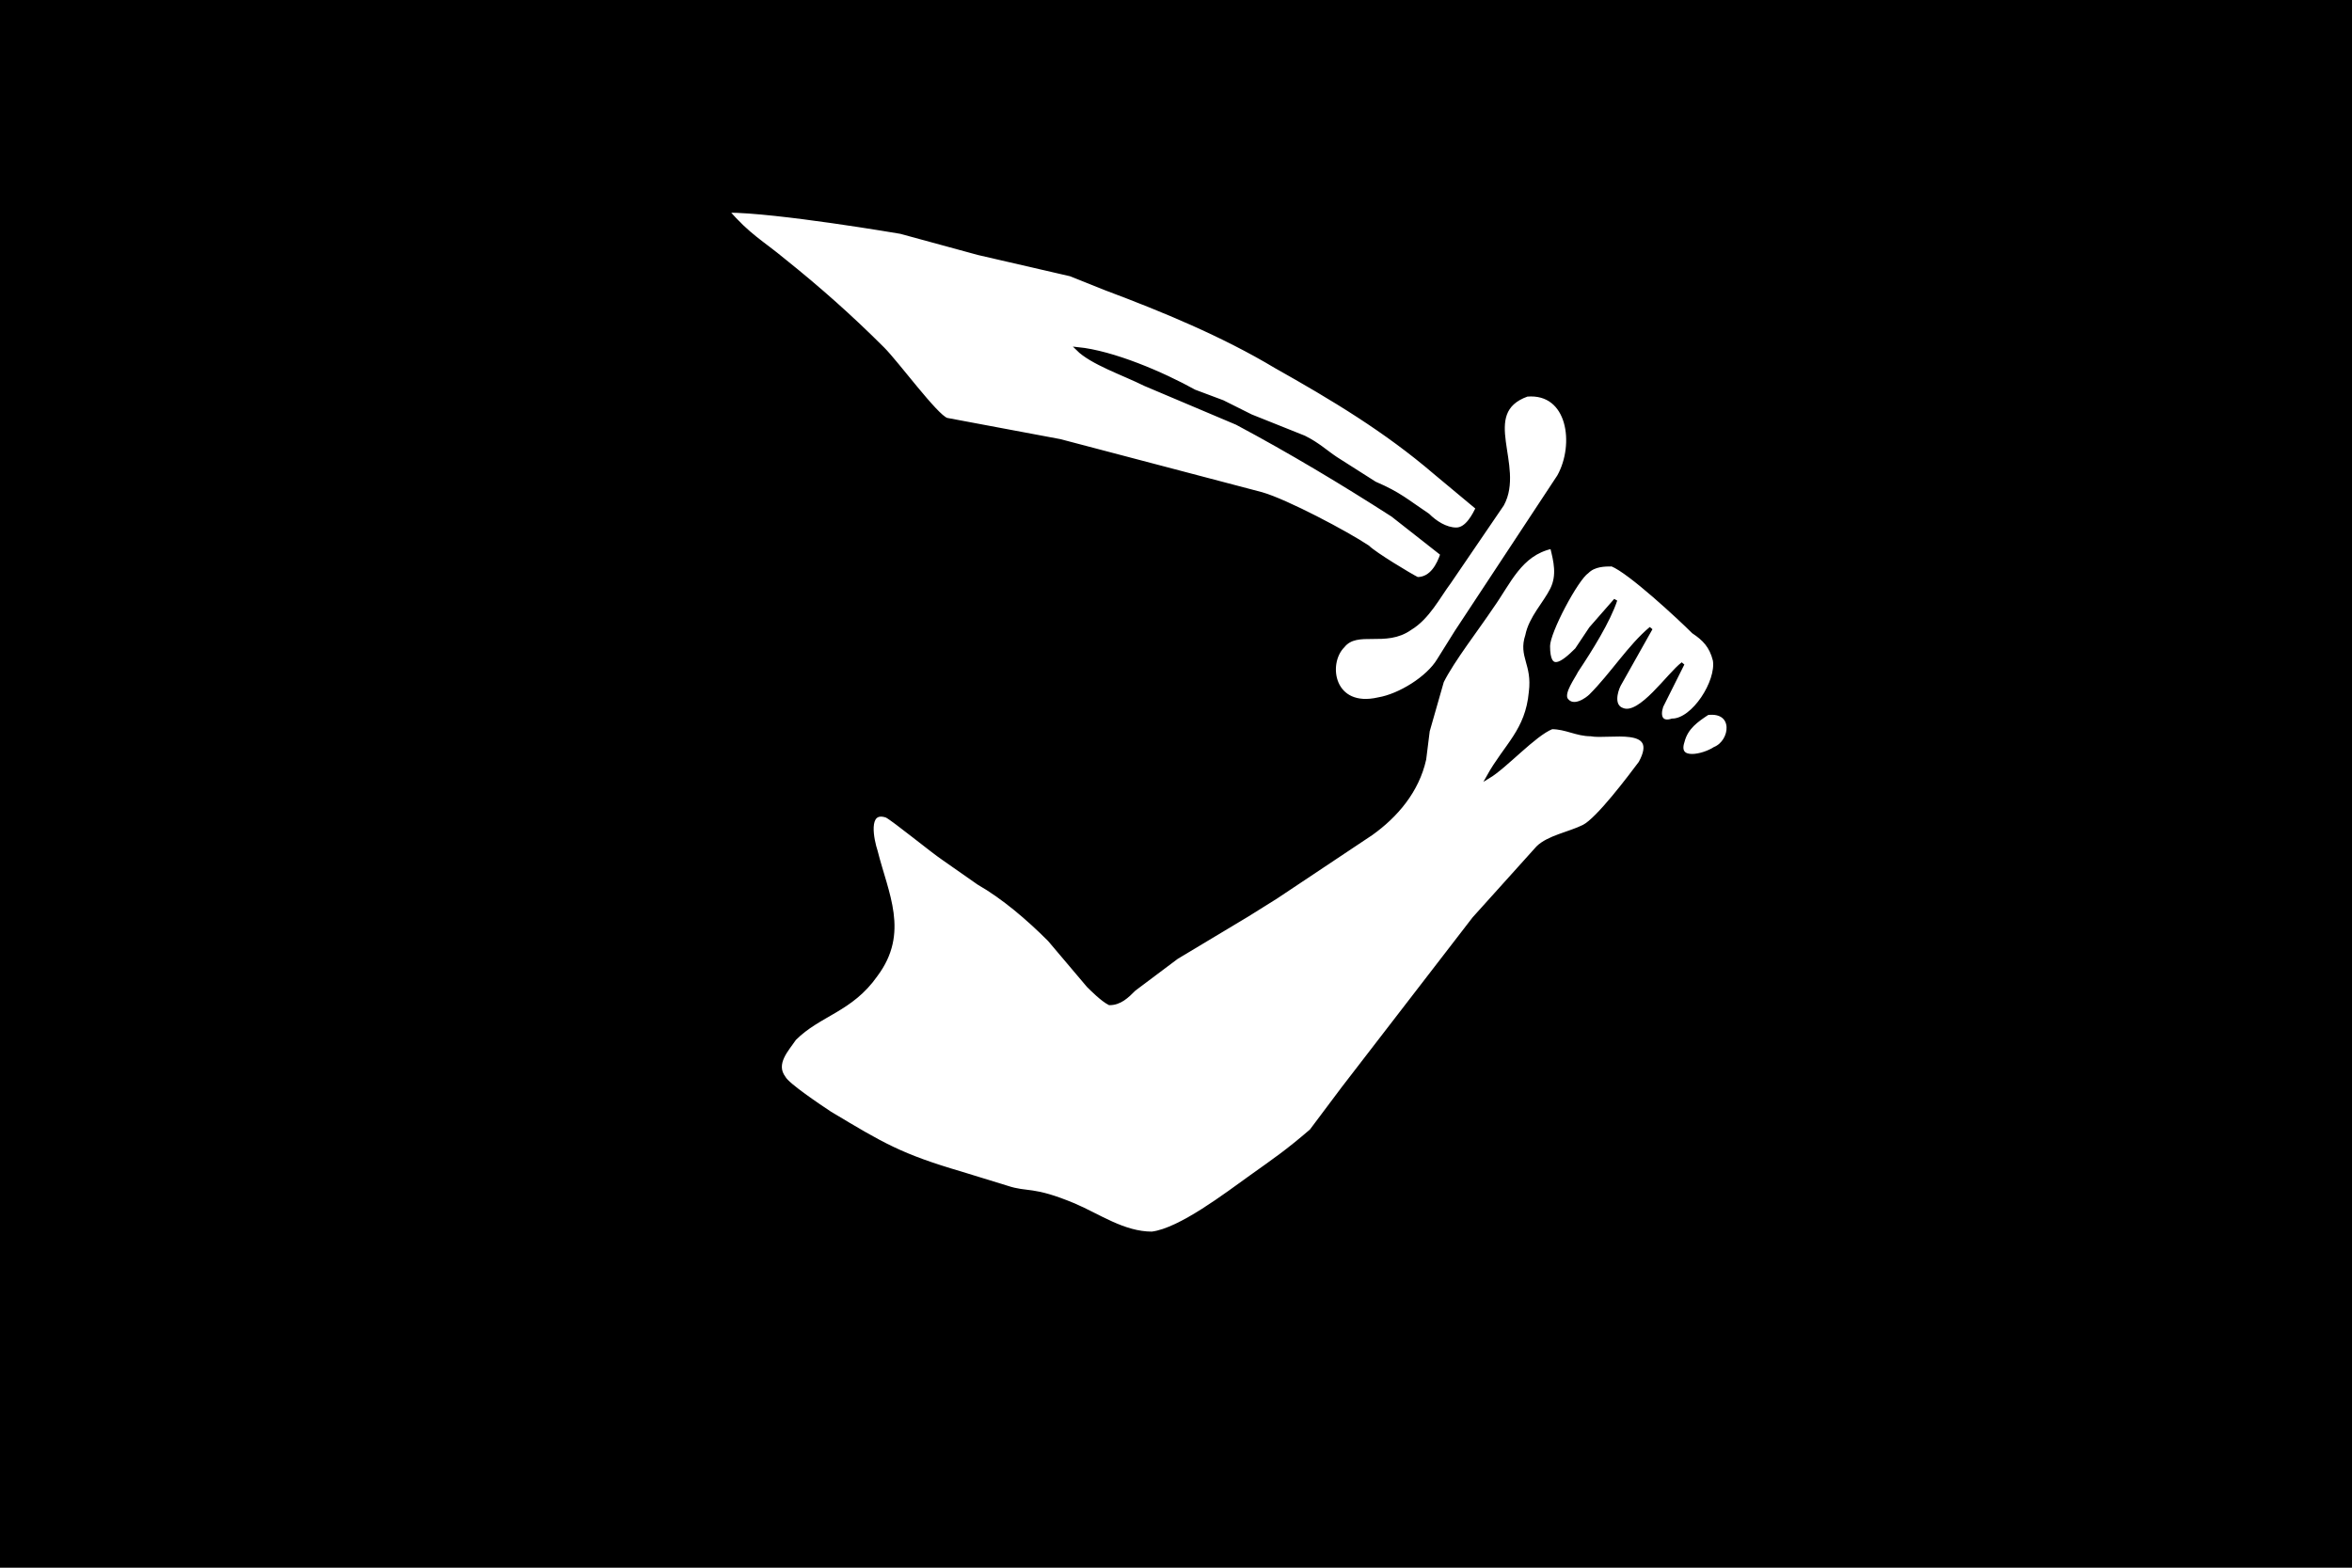
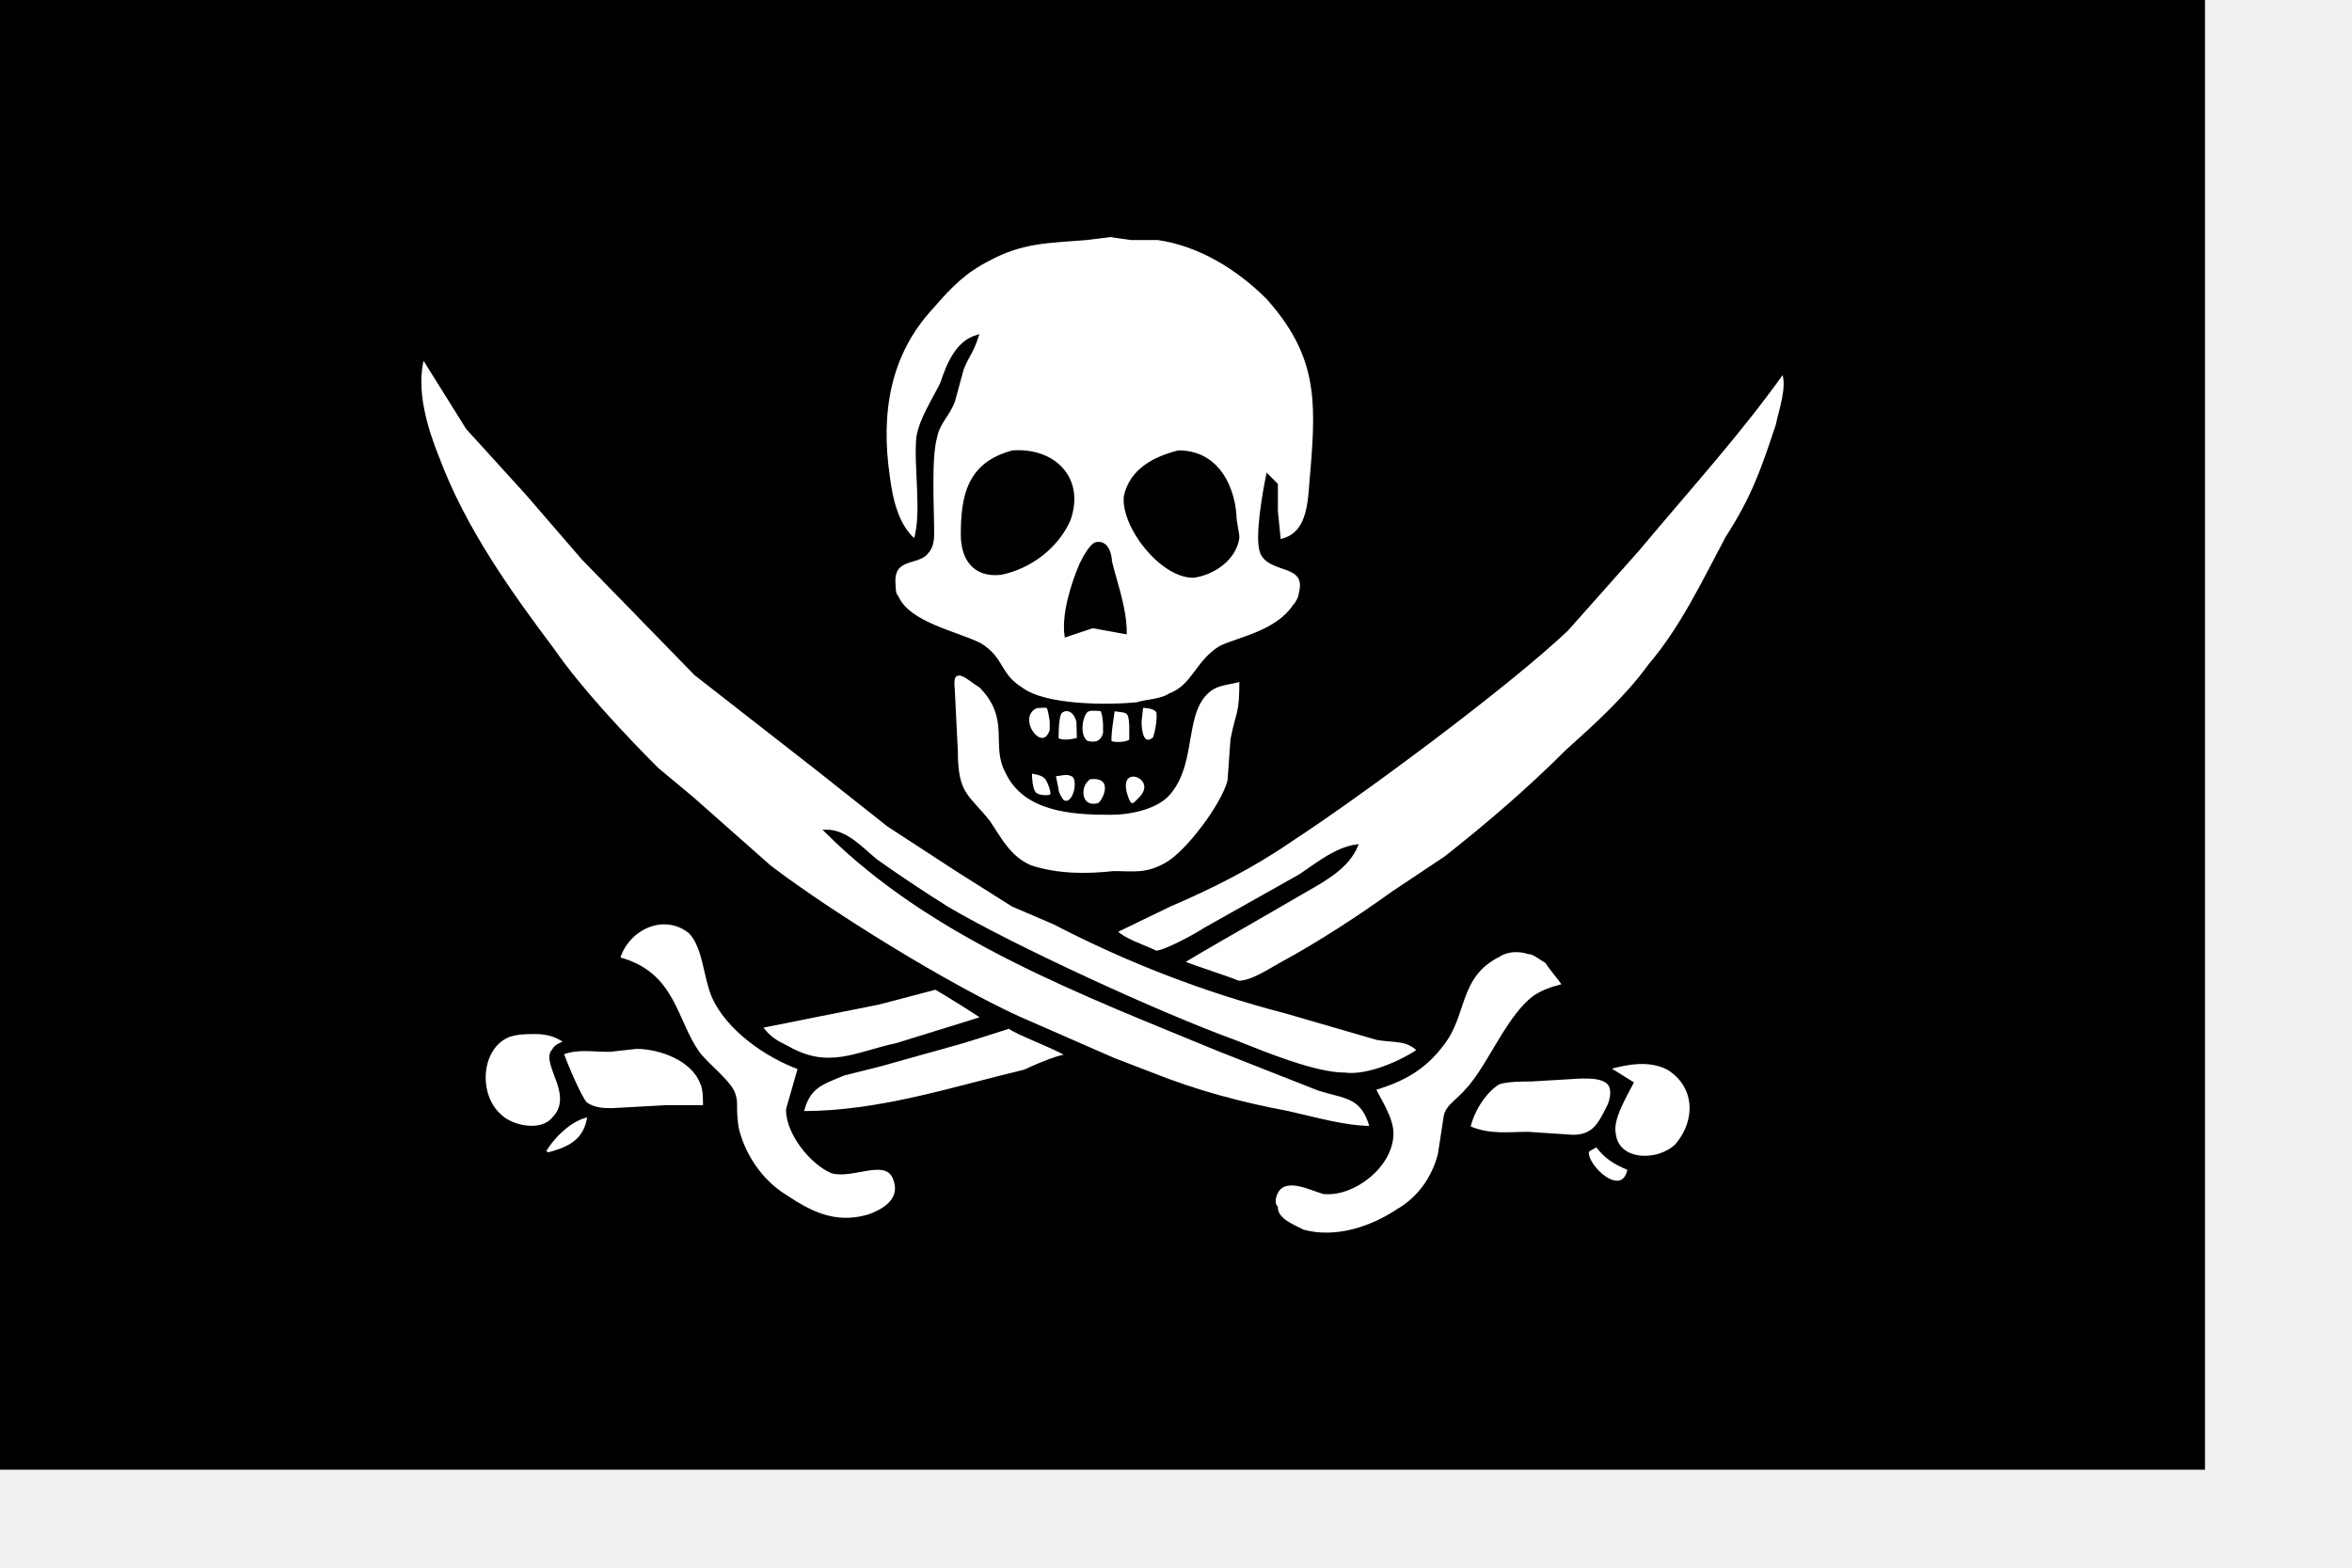
- <svg xmlns="http://www.w3.org/2000/svg" xmlns:xlink="http://www.w3.org/1999/xlink" height="496.063" id="svg557" version="1.0" width="744.094" x="0" y="0">
+ <svg xmlns="http://www.w3.org/2000/svg" xmlns:xlink="http://www.w3.org/1999/xlink" id="svg557" width="210mm" height="140mm">
  <defs id="defs559">
    <linearGradient id="linearGradient668">
-       <stop id="stop669" offset="0" style="stop-color:#000000;stop-opacity:1;" />
-       <stop id="stop670" offset="1" style="stop-color:#ffffff;stop-opacity:1;" />
+       <stop style="stop-color:#000;stop-opacity:1;" offset="0" id="stop669" />
+       <stop style="stop-color:#fff;stop-opacity:1;" offset="1" id="stop670" />
    </linearGradient>
-     <linearGradient id="linearGradient671" x1="0.206" x2="1.138" xlink:href="#linearGradient668" y1="0.226" y2="1.29" />
+     <linearGradient xlink:href="#linearGradient668" id="linearGradient671" x1="0.206" y1="0.226" x2="1.138" y2="1.29" />
  </defs>
-   <rect height="496.063" id="rect657" style="font-size:12;fill:#000000;fill-opacity:1;fill-rule:evenodd;stroke-width:1pt;" width="744.094" x="0" y="-1.5000000e-05" />
-   <path d="M 540.208,225.701 C 536.849,227.94 533.491,230.179 532.371,234.658 C 530.132,241.375 539.088,239.136 542.447,236.897 C 548.045,234.658 549.164,224.582 540.208,225.701 z M 511.099,189.875 C 508.86,196.592 503.262,205.549 498.784,212.266 C 497.665,214.505 494.306,218.984 495.425,221.223 C 497.665,224.582 502.143,221.223 503.262,220.103 C 509.98,213.386 515.578,204.429 522.295,198.832 C 522.295,198.832 512.219,216.745 512.219,216.745 C 511.099,218.984 509.98,223.462 513.338,224.582 C 518.936,226.821 527.893,213.386 532.371,210.027 C 532.371,210.027 525.654,223.462 525.654,223.462 C 524.534,226.821 525.654,229.06 529.012,227.94 C 535.73,227.94 543.567,215.625 542.447,208.908 C 541.328,204.429 539.088,202.19 535.73,199.951 C 531.251,195.473 515.578,180.919 509.98,178.679 C 507.741,178.679 504.382,178.679 502.143,180.919 C 498.784,183.158 489.828,199.951 489.828,204.429 C 489.828,213.386 494.306,210.027 498.784,205.549 C 498.784,205.549 503.262,198.832 503.262,198.832 C 503.262,198.832 511.099,189.875 511.099,189.875 z M 470.795,245.853 C 476.393,235.777 483.11,231.299 484.23,218.984 C 485.349,210.027 480.871,207.788 483.11,201.071 C 484.23,195.473 488.708,190.995 490.947,186.516 C 493.186,182.038 492.067,177.56 490.947,173.082 C 480.871,175.321 477.512,184.277 471.915,192.114 C 467.436,198.832 459.599,208.908 456.241,215.625 C 456.241,215.625 451.762,231.299 451.762,231.299 C 451.762,231.299 450.643,240.255 450.643,240.255 C 448.404,250.331 441.686,258.168 433.849,263.766 C 433.849,263.766 403.621,283.918 403.621,283.918 C 403.621,283.918 394.665,289.516 394.665,289.516 C 394.665,289.516 372.273,302.951 372.273,302.951 C 372.273,302.951 358.839,313.027 358.839,313.027 C 356.599,315.266 354.36,317.505 351.002,317.505 C 348.763,316.386 345.404,313.027 344.284,311.907 C 344.284,311.907 331.969,297.353 331.969,297.353 C 325.252,290.636 317.415,283.918 309.578,279.44 C 309.578,279.44 298.382,271.603 298.382,271.603 C 295.023,269.364 282.708,259.288 280.469,258.168 C 273.752,255.929 275.991,266.005 277.11,269.364 C 280.469,282.799 287.187,295.114 277.11,308.549 C 269.273,319.744 259.197,320.864 251.36,328.701 C 249.121,332.06 244.643,336.538 248.002,341.016 C 249.121,343.255 259.197,349.973 262.556,352.212 C 279.35,362.288 284.947,365.647 303.98,371.244 C 303.98,371.244 318.534,375.723 318.534,375.723 C 325.252,377.962 326.371,375.723 339.806,381.32 C 347.643,384.679 355.48,390.277 364.436,390.277 C 373.393,389.157 387.947,377.962 395.784,372.364 C 403.621,366.766 406.98,364.527 414.817,357.81 C 414.817,357.81 424.893,344.375 424.893,344.375 C 424.893,344.375 466.317,290.636 466.317,290.636 C 466.317,290.636 486.469,268.245 486.469,268.245 C 489.828,264.886 496.545,263.766 501.023,261.527 C 505.501,259.288 515.578,245.853 518.936,241.375 C 525.654,229.06 508.86,233.538 503.262,232.418 C 498.784,232.418 495.425,230.179 490.947,230.179 C 485.349,232.418 476.393,242.495 470.795,245.853 z M 483.11,124.94 C 467.436,130.538 481.991,147.332 475.273,159.647 C 475.273,159.647 458.48,184.277 458.48,184.277 C 455.121,188.755 451.762,195.473 446.165,198.832 C 438.328,204.429 429.371,198.832 424.893,204.429 C 419.295,210.027 421.534,224.582 436.089,221.223 C 442.806,220.103 451.762,214.505 455.121,208.908 C 455.121,208.908 460.719,199.951 460.719,199.951 C 460.719,199.951 493.186,150.69 493.186,150.69 C 498.784,140.614 496.545,123.821 483.11,124.94 z M 230.089,66.723 C 236.806,74.56 241.284,76.799 248.002,82.397 C 259.197,91.353 269.273,100.31 279.35,110.386 C 283.828,114.864 296.143,131.658 299.502,132.777 C 299.502,132.777 335.328,139.495 335.328,139.495 C 335.328,139.495 399.143,156.288 399.143,156.288 C 406.98,158.527 426.012,168.603 432.73,173.082 C 434.969,175.321 446.165,182.038 448.404,183.158 C 452.882,183.158 455.121,178.679 456.241,175.321 C 456.241,175.321 440.567,163.006 440.567,163.006 C 424.893,152.929 408.099,142.853 391.306,133.897 C 391.306,133.897 362.197,121.582 362.197,121.582 C 355.48,118.223 345.404,114.864 340.926,110.386 C 352.121,111.506 367.795,118.223 377.871,123.821 C 377.871,123.821 386.828,127.179 386.828,127.179 C 386.828,127.179 395.784,131.658 395.784,131.658 C 395.784,131.658 412.578,138.375 412.578,138.375 C 417.056,140.614 419.295,142.853 422.654,145.092 C 422.654,145.092 434.969,152.929 434.969,152.929 C 442.806,156.288 445.045,158.527 451.762,163.006 C 454.002,165.245 457.36,167.484 460.719,167.484 C 464.078,167.484 466.317,163.006 467.436,160.766 C 467.436,160.766 454.002,149.571 454.002,149.571 C 438.328,136.136 421.534,126.06 403.621,115.984 C 386.828,105.908 367.795,98.071 349.882,91.353 C 349.882,91.353 338.686,86.875 338.686,86.875 C 338.686,86.875 309.578,80.158 309.578,80.158 C 309.578,80.158 284.947,73.44 284.947,73.44 C 284.947,73.44 245.763,66.723 230.089,66.723 z " id="selection_to_path" style="font-size:12;fill:#ffffff;stroke:#000000;stroke-width:1.12;" />
+   <rect style="font-size:12;fill:#000000;fill-rule:evenodd;stroke-width:1pt;fill-opacity:1;" id="rect657" width="744.094" height="496.063" x="0" y="-0" />
+   <g id="g790" transform="translate(11.73454,27.52135)">
+     <path id="selection_to_path" fill="none" stroke="black" stroke-width="1" d="M 297.00,155.00            C 300.00,146.00 297.00,130.00 298.00,120.00              299.00,114.00 303.00,108.00 306.00,102.00              308.00,96.00 311.00,88.00 318.00,86.00              316.00,92.00 315.00,92.00 313.00,97.00              313.00,97.00 310.00,108.00 310.00,108.00              308.00,113.00 305.00,115.00 304.00,120.00              302.00,127.00 303.00,144.00 303.00,152.00              303.00,154.00 303.00,157.00 301.00,159.00              298.00,163.00 289.00,160.00 290.00,170.00              290.00,171.00 290.00,173.00 291.00,174.00              295.00,183.00 311.00,186.00 319.00,190.00              327.00,195.00 325.00,200.00 333.00,205.00              341.00,211.00 362.00,211.00 372.00,210.00              375.00,209.00 380.00,209.00 383.00,207.00              391.00,204.00 392.00,196.00 400.00,191.00              406.00,188.00 419.00,186.00 425.00,177.00              426.00,176.00 427.00,174.00 427.00,173.00              430.00,162.00 417.00,166.00 414.00,159.00              412.00,154.00 415.00,138.00 416.00,133.00              416.00,133.00 419.00,136.00 419.00,136.00              419.00,136.00 419.00,145.00 419.00,145.00              419.00,145.00 420.00,155.00 420.00,155.00              431.00,153.00 430.00,140.00 431.00,131.00              433.00,107.00 433.00,92.00 416.00,73.00              406.00,63.00 393.00,55.00 379.00,53.00              379.00,53.00 370.00,53.00 370.00,53.00              370.00,53.00 363.00,52.00 363.00,52.00              363.00,52.00 355.00,53.00 355.00,53.00              342.00,54.00 333.00,54.00 322.00,60.00              314.00,64.00 309.00,69.00 303.00,76.00              288.00,92.00 285.00,112.00 288.00,133.00              289.00,141.00 291.00,150.00 297.00,155.00 Z            M 330.00,125.00            C 344.00,124.00 354.00,134.00 349.00,148.00              345.00,157.00 336.00,164.00 326.00,166.00              317.00,167.00 313.00,161.00 313.00,153.00              313.00,140.00 315.00,129.00 330.00,125.00 Z            M 386.00,125.00            C 398.00,125.00 404.00,135.00 405.00,146.00              405.00,149.00 406.00,152.00 406.00,154.00              405.00,161.00 398.00,166.00 391.00,167.00              380.00,167.00 367.00,150.00 368.00,140.00              370.00,131.00 378.00,127.00 386.00,125.00 Z            M 368.00,186.00            C 368.00,186.00 357.00,184.00 357.00,184.00              357.00,184.00 348.00,187.00 348.00,187.00              347.00,180.00 350.00,170.00 353.00,163.00              354.00,161.00 356.00,157.00 358.00,156.00              362.00,155.00 363.00,160.00 363.00,162.00              365.00,170.00 368.00,178.00 368.00,186.00 Z" style="fill:#ffffff;fill-opacity:1;" />
+     <path id="selection_to_path#1" fill="none" stroke="black" stroke-width="1" d="M 407.00,202.00            C 404.00,203.00 400.00,203.00 397.00,205.00              387.00,212.00 392.00,229.00 383.00,240.00              379.00,245.00 370.00,247.00 363.00,247.00              350.00,247.00 334.00,246.00 328.00,233.00              323.00,224.00 330.00,215.00 319.00,204.00              317.00,203.00 314.00,200.00 312.00,200.00              309.00,200.00 310.00,204.00 310.00,206.00              310.00,206.00 311.00,226.00 311.00,226.00              311.00,241.00 315.00,241.00 322.00,250.00              326.00,256.00 329.00,262.00 336.00,265.00              345.00,268.00 355.00,268.00 364.00,267.00              371.00,267.00 375.00,268.00 382.00,264.00              389.00,260.00 401.00,244.00 403.00,236.00              403.00,236.00 404.00,222.00 404.00,222.00              406.00,212.00 407.00,214.00 407.00,202.00 Z" style="fill:#ffffff;fill-opacity:1;" />
+     <path id="path719" fill="none" stroke="black" stroke-width="1" d="M 590 98 C 575 119 558.735 136.794 541 158 C 541 158 517 185 517 185 C 497 204 447 241 424 256 C 411 265 397 272 383 278 C 383 278 364.74 286.84 364.74 286.84 C 367.74 289.84 373.32 291.48 378.37 293.84 C 381.37 293.84 392 288 395 286 C 395 286 427 268 427 268 C 433 264 439 259 446 258 C 443 265 436 269 429 273 C 429 273 410 284 410 284 C 410 284 390.05 295.37 387.32 297.26 C 392.79 299.42 401 301.9 406.21 304 C 411.21 304 418 299 422 297 C 433 291 447 282 458 274 C 458 274 476 262 476 262 C 490 251 504 239 517 226 C 527 217 537 208 545 197 C 556 184 563 169 571 154 C 580 140 583 131 588 116 C 589 111 592 103 590 98 z " style="fill:#ffffff;fill-opacity:1;" />
+     <path id="path725" fill="none" stroke="black" stroke-width="1" d="M 131 93 C 128 104 132 117 136 127 C 145 151 160 172 175 192 C 184 205 199 221 210 232 C 210 232 222 242 222 242 C 222 242 248 265 248 265 C 269 281 308 305 332 316 C 332 316 364 330 364 330 C 364 330 377 335 377 335 C 392 341 407 345 423 348 C 432 350 442 353 451 353 C 448 342 442 343 433 340 C 433 340 400 327 400 327 C 354 308 303 289 267 253 C 274 253 279 259 284 263 C 291 268 300 274 308 279 C 330 292 380 315 405 324 C 415 328 432 335 442 335 C 450 336 461 331 467 327 C 463 323 459 324 453 323 C 453 323 422 314 422 314 C 395 307 369 297 344 284 C 344 284 330 278 330 278 C 330 278 311 266 311 266 C 311 266 288 251 288 251 C 288 251 264 232 264 232 C 264 232 223 200 223 200 C 223 200 185 161 185 161 C 185 161 166 139 166 139 C 166 139 146 117 146 117 C 146 117 131 93 131 93 z " style="fill:#ffffff;fill-opacity:1;" />
+     <path id="path731" fill="none" stroke="black" stroke-width="1" d="M 452.00,340.00            C 454.00,344.00 458.00,350.00 458.00,355.00              458.00,366.00 445.00,376.00 435.00,375.00              431.00,374.00 422.00,369.00 419.00,375.00              418.00,377.00 418.00,379.00 419.00,380.00              419.00,384.00 424.00,386.00 428.00,388.00              439.00,391.00 451.00,387.00 460.00,381.00              467.00,377.00 472.00,370.00 474.00,362.00              474.00,362.00 476.00,349.00 476.00,349.00              477.00,345.00 481.00,344.00 486.00,337.00              492.00,329.00 498.00,315.00 506.00,309.00              509.00,307.00 512.00,306.00 516.00,305.00              514.00,302.00 512.00,300.00 510.00,297.00              508.00,296.00 506.00,294.00 504.00,294.00              501.00,293.00 497.00,293.00 494.00,295.00              480.00,302.00 483.00,315.00 475.00,325.00              469.00,333.00 462.00,337.00 452.00,340.00 Z" style="fill:#ffffff;fill-opacity:1;" />
+     <path id="path737" fill="none" stroke="black" stroke-width="1" d="M 484.00,353.00            C 491.00,356.00 497.00,355.00 504.00,355.00              504.00,355.00 519.00,356.00 519.00,356.00              526.00,356.00 528.00,352.00 531.00,346.00              532.00,344.00 533.00,340.00 531.00,338.00              529.00,336.00 525.00,336.00 522.00,336.00              522.00,336.00 505.00,337.00 505.00,337.00              502.00,337.00 497.00,337.00 494.00,338.00              489.00,341.00 485.00,348.00 484.00,353.00 Z" style="fill:#ffffff;fill-opacity:1;" />
+     <path id="path743" fill="none" stroke="black" stroke-width="1" d="M 538.00,367.00            C 533.00,365.00 530.00,363.00 527.00,359.00              526.00,360.00 525.00,360.00 524.00,361.00              523.00,366.00 536.00,378.00 538.00,367.00 Z" style="fill:#ffffff;fill-opacity:1;" />
+     <path id="path744" fill="none" stroke="black" stroke-width="1" d="M 531.00,333.00            C 531.00,333.00 539.00,338.00 539.00,338.00              537.00,342.00 532.00,350.00 533.00,355.00              534.00,365.00 548.00,365.00 554.00,359.00              561.00,351.00 561.00,339.00 551.00,333.00              545.00,330.00 538.00,331.00 531.00,333.00 Z" style="fill:#ffffff;fill-opacity:1;" />
+     <path id="selection_to_path#5" fill="none" stroke="black" stroke-width="1" d="M 172.00,361.00            C 172.00,361.00 173.00,362.00 173.00,362.00              181.00,360.00 186.00,357.00 187.00,349.00              181.00,350.00 175.00,356.00 172.00,361.00 Z" style="fill:#ffffff;fill-opacity:1;" />
+     <path id="selection_to_path#4" fill="none" stroke="black" stroke-width="1" d="M 179.00,324.00            C 176.00,322.00 173.00,321.00 169.00,321.00              166.00,321.00 163.00,321.00 160.00,322.00              150.00,326.00 149.00,342.00 157.00,349.00              161.00,353.00 171.00,355.00 175.00,350.00              179.00,346.00 178.00,341.00 176.00,336.00              175.00,333.00 173.00,329.00 175.00,327.00              176.00,325.00 178.00,325.00 179.00,324.00 Z" style="fill:#ffffff;fill-opacity:1;" />
+     <path id="selection_to_path#3" fill="none" stroke="black" stroke-width="1" d="M 178.00,328.00            C 179.00,331.00 184.00,343.00 186.00,345.00              189.00,347.00 192.00,347.00 195.00,347.00              195.00,347.00 213.00,346.00 213.00,346.00              213.00,346.00 226.00,346.00 226.00,346.00              226.00,343.00 226.00,340.00 225.00,338.00              222.00,330.00 211.00,326.00 203.00,326.00              203.00,326.00 194.00,327.00 194.00,327.00              188.00,327.00 183.00,326.00 178.00,328.00 Z" style="fill:#ffffff;fill-opacity:1;" />
+     <path id="selection_to_path#2" fill="none" stroke="black" stroke-width="1" d="M 197.00,296.00            C 216.00,301.00 216.00,317.00 224.00,328.00              227.00,332.00 235.00,338.00 236.00,342.00              237.00,345.00 236.00,346.00 237.00,353.00              239.00,362.00 245.00,371.00 253.00,376.00              262.00,382.00 270.00,386.00 281.00,383.00              287.00,381.00 293.00,377.00 290.00,370.00              287.00,363.00 276.00,370.00 269.00,368.00              262.00,365.00 254.00,355.00 254.00,347.00              254.00,347.00 258.00,333.00 258.00,333.00              247.00,329.00 234.00,320.00 229.00,309.00              226.00,302.00 226.00,292.00 221.00,287.00              212.00,280.00 200.00,286.00 197.00,296.00 Z" style="fill:#ffffff;fill-opacity:1;" />
+     <path id="path758" fill="none" stroke="black" stroke-width="1" d="M 245 319 C 248 323 250 324 254 326 C 268 334 277 328 291 325 C 291 325 320 316 320 316 C 316.16 313.42 307.58 308.05 304 306 C 304 306 285 311 285 311 C 285 311 245 319 245 319 z " style="fill:#ffffff;fill-opacity:1;" />
+     <path id="path759" fill="none" stroke="black" stroke-width="1" d="M 259 348 C 285 348 309 340 334 334 C 334 334 345 328.794 348.676 328.794 C 345.206 326.265 331.054 321.156 328.84 319.16 C 325.84 320.05 314 324 310 325 C 310 325 285 332 285 332 C 285 332 273 335 273 335 C 266 338 261 339 259 348 z " style="fill:#ffffff;fill-opacity:1;" />
+     <path id="selection_to_path#8" fill="none" stroke="black" stroke-width="1" d="M 336 233 C 336 235.5 336.25 238.535 337.25 240.035 C 338.25 241.535 342.005 241.674 343 241 C 343.808 240.18 342.25 236.25 341.375 235.125 C 340.5 234 339 233.5 336 233 z " style="fill:#ffffff;fill-opacity:1;stroke:#000000;stroke-opacity:1;" />
+     <path id="selection_to_path#7" fill="none" stroke="black" stroke-width="1" d="M 344.00,234.00            C 344.00,234.00 345.00,239.00 345.00,239.00              345.00,240.00 346.00,242.00 347.00,243.00              351.00,245.00 353.00,235.00 350.00,234.00              348.00,233.00 346.00,234.00 344.00,234.00 Z" style="fill:#ffffff;fill-opacity:1;stroke:#000000;stroke-opacity:1;" />
+     <path id="selection_to_path#6" fill="none" stroke="black" stroke-width="1" d="M 356 235 C 353 237 352.913 240.721 354.038 242.596 C 355.163 244.471 357.5 244.5 359 244 C 360 243.5 361.5 241 361.625 238.75 C 361.75 236.5 360.5 234.5 356 235 z " style="fill:#ffffff;fill-opacity:1;stroke:#000000;stroke-opacity:1;" />
+     <path id="path784" fill="none" stroke="black" stroke-width="1" d="M 345 222 C 347.703 223.395 352.174 221.913 352.174 221.913 C 352.174 221.913 352 216 352 216 C 351 212 348 211 346 213 C 345 215 345 220 345 222 z " style="fill:#ffffff;fill-opacity:1;stroke:#000000;stroke-opacity:1;" />
+     <path id="path785" fill="none" stroke="black" stroke-width="1" d="M 360 212 C 359 212 355.867 211.477 354.867 212.477 C 352.913 214.436 352 221 355 223 C 356.872 223.477 360 223.913 361 219.913 C 361 219.913 361 217 361 217 C 361 217 360.959 213.744 360 212 z " style="fill:#ffffff;fill-opacity:1;stroke:#000000;stroke-opacity:1;" />
+     <path id="path786" fill="none" stroke="black" stroke-width="1" d="M 370 244 C 370.913 244.395 372 243 373 242 C 380 235 365.436 229.39 368 240 C 368 240 368.954 243.826 370 244 z " style="fill:#ffffff;fill-opacity:1;stroke:#000000;stroke-opacity:1;" />
+     <path id="path787" fill="none" stroke="black" stroke-width="1" d="M 341.738 211 C 340.738 210.651 339 211 338 211 C 330.221 214.523 340 228 343 219 C 343 218 343 217 343 216 C 343 216 342.436 211.349 341.738 211 z " style="fill:#ffffff;fill-opacity:1;stroke:#000000;stroke-opacity:1;" />
+     <path id="path788" fill="none" stroke="black" stroke-width="1" d="M 364 212 C 364 212 362.302 222.128 363 223 C 364.308 223.697 368.343 223.523 369.826 222.477 C 369.826 219.477 370.01 215.974 369.407 214.143 C 368.804 212.311 367.5 212.5 364 212 z " style="fill:#ffffff;fill-opacity:1;stroke:#000000;stroke-opacity:1;" />
+     <path id="path789" fill="none" stroke="black" stroke-width="1" d="M 373.564 210.826 C 373.564 210.826 373 216 373 216 C 373 219 373.651 224.826 377.651 221.826 C 378.151 221.326 379.502 215.378 378.948 212.664 C 377.918 211.21 376.036 211.064 373.564 210.826 z " style="fill:#ffffff;fill-opacity:1;stroke:#000000;stroke-opacity:1;" />
+   </g>
</svg>
